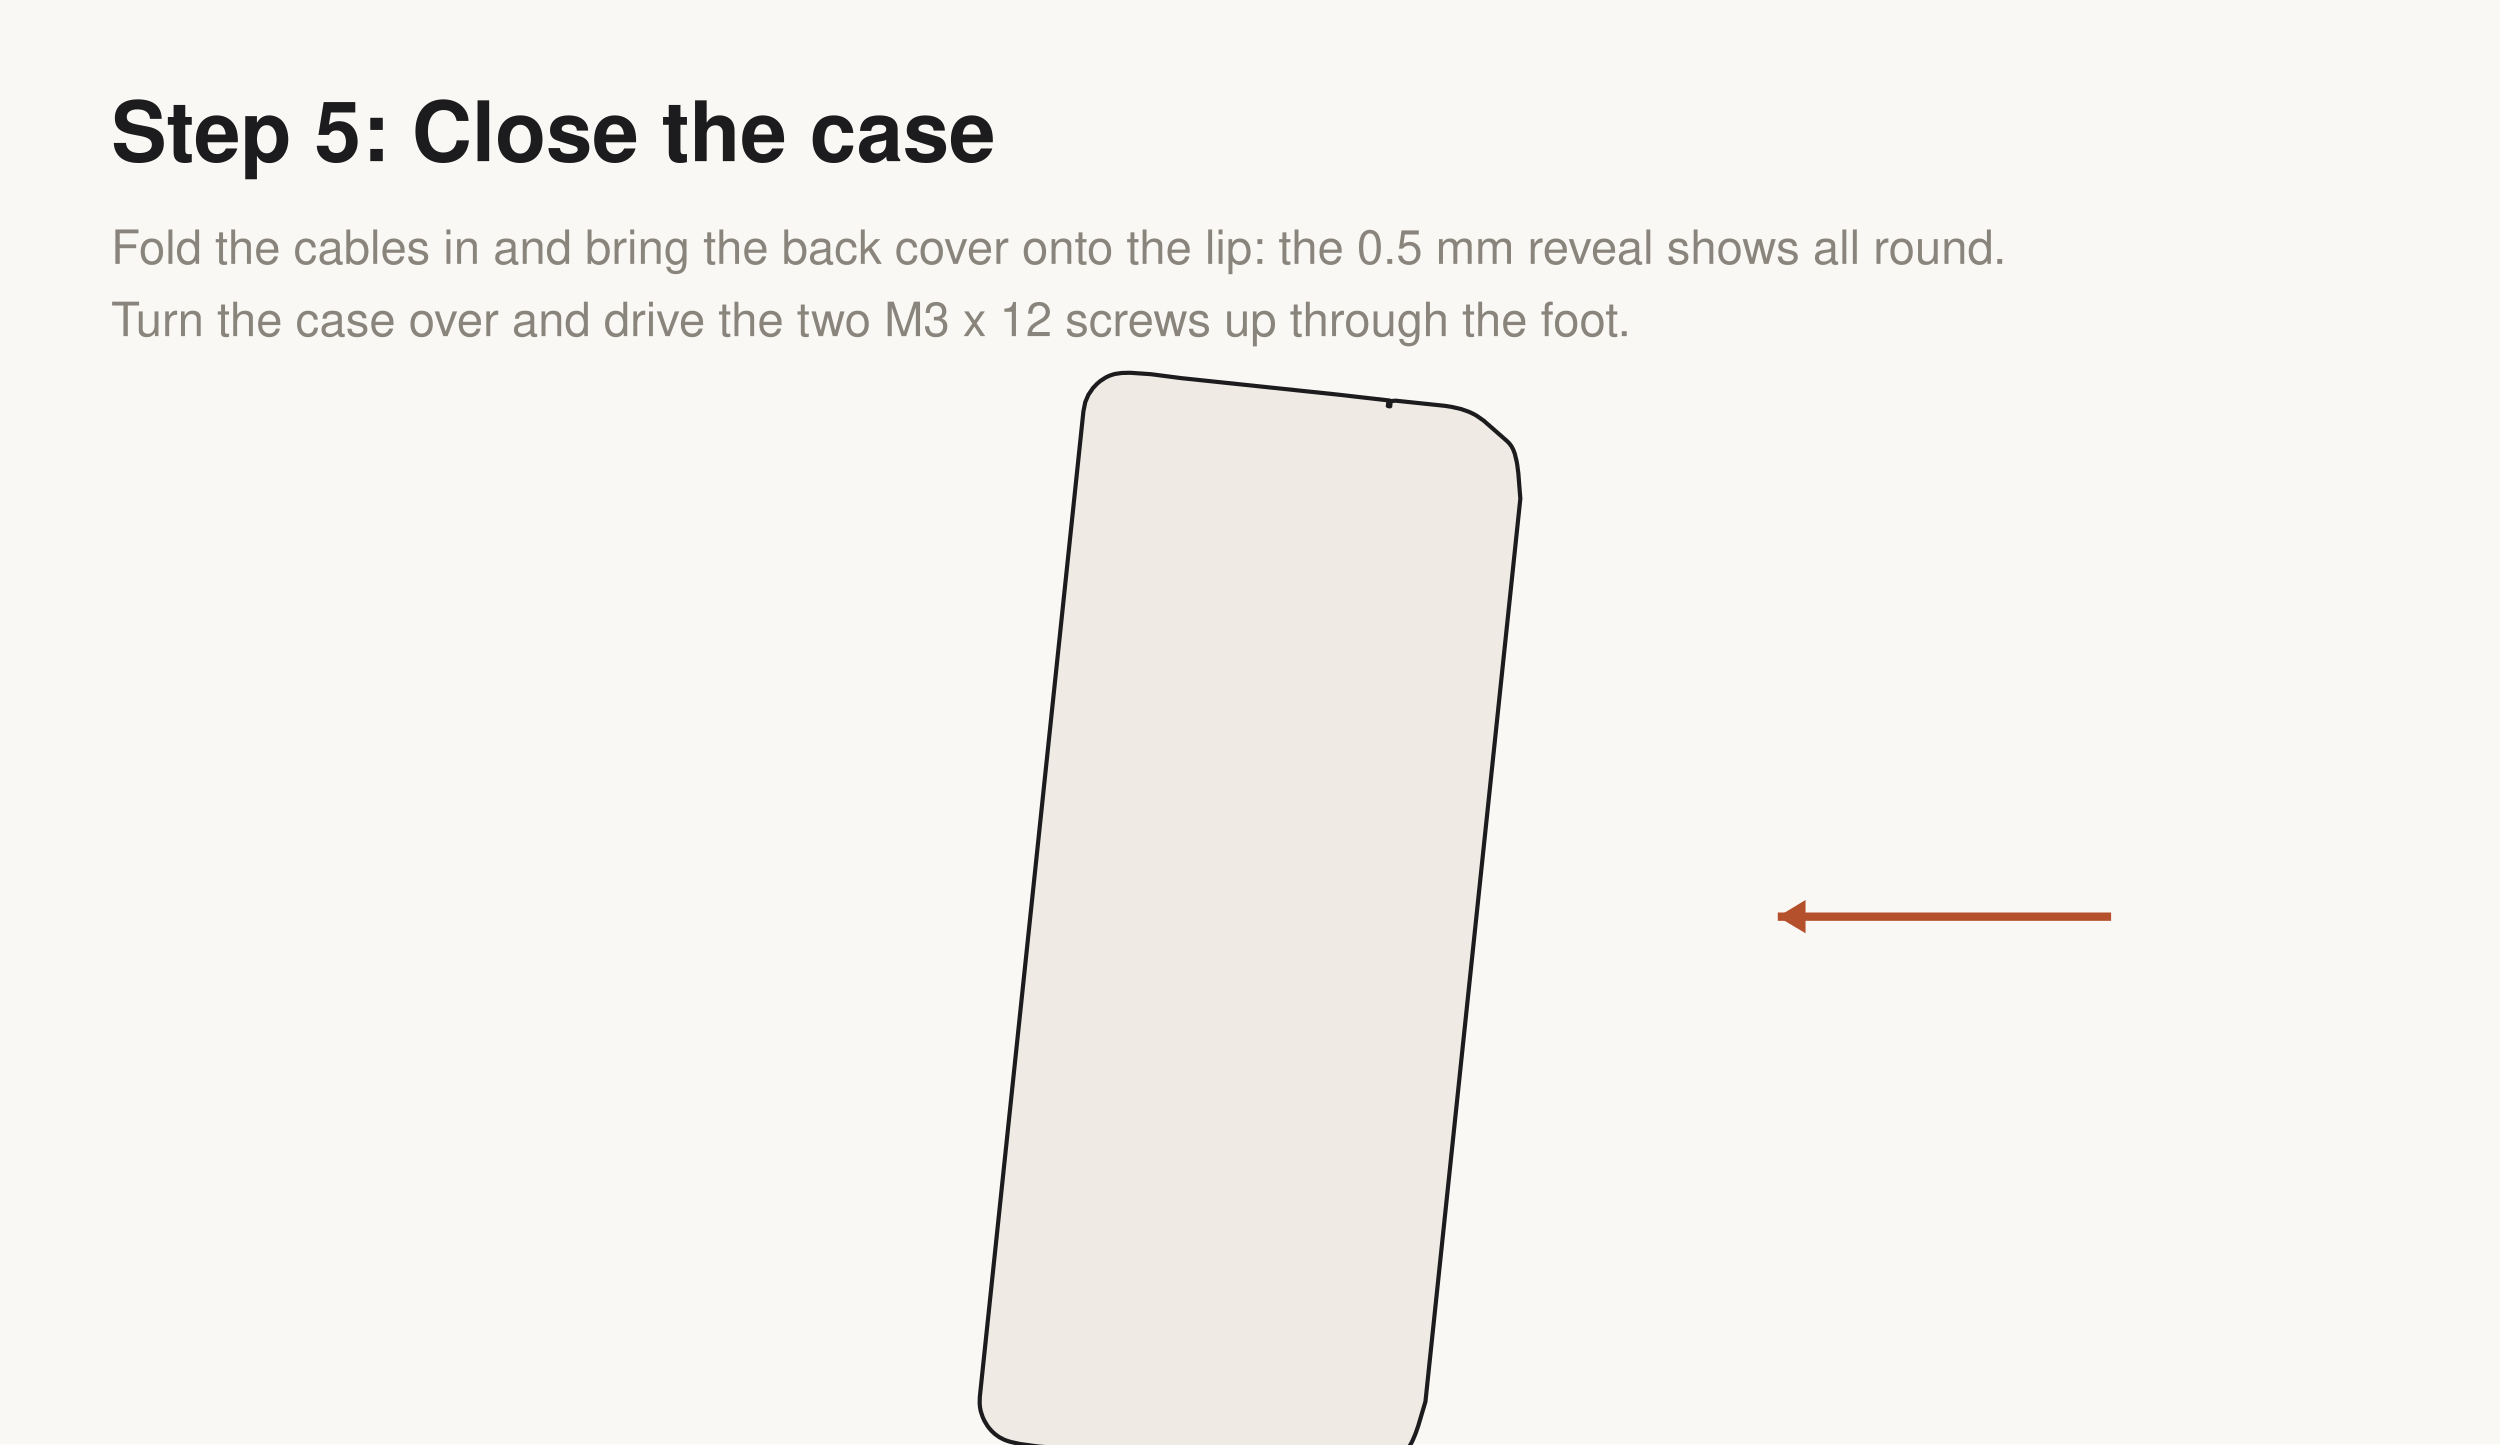
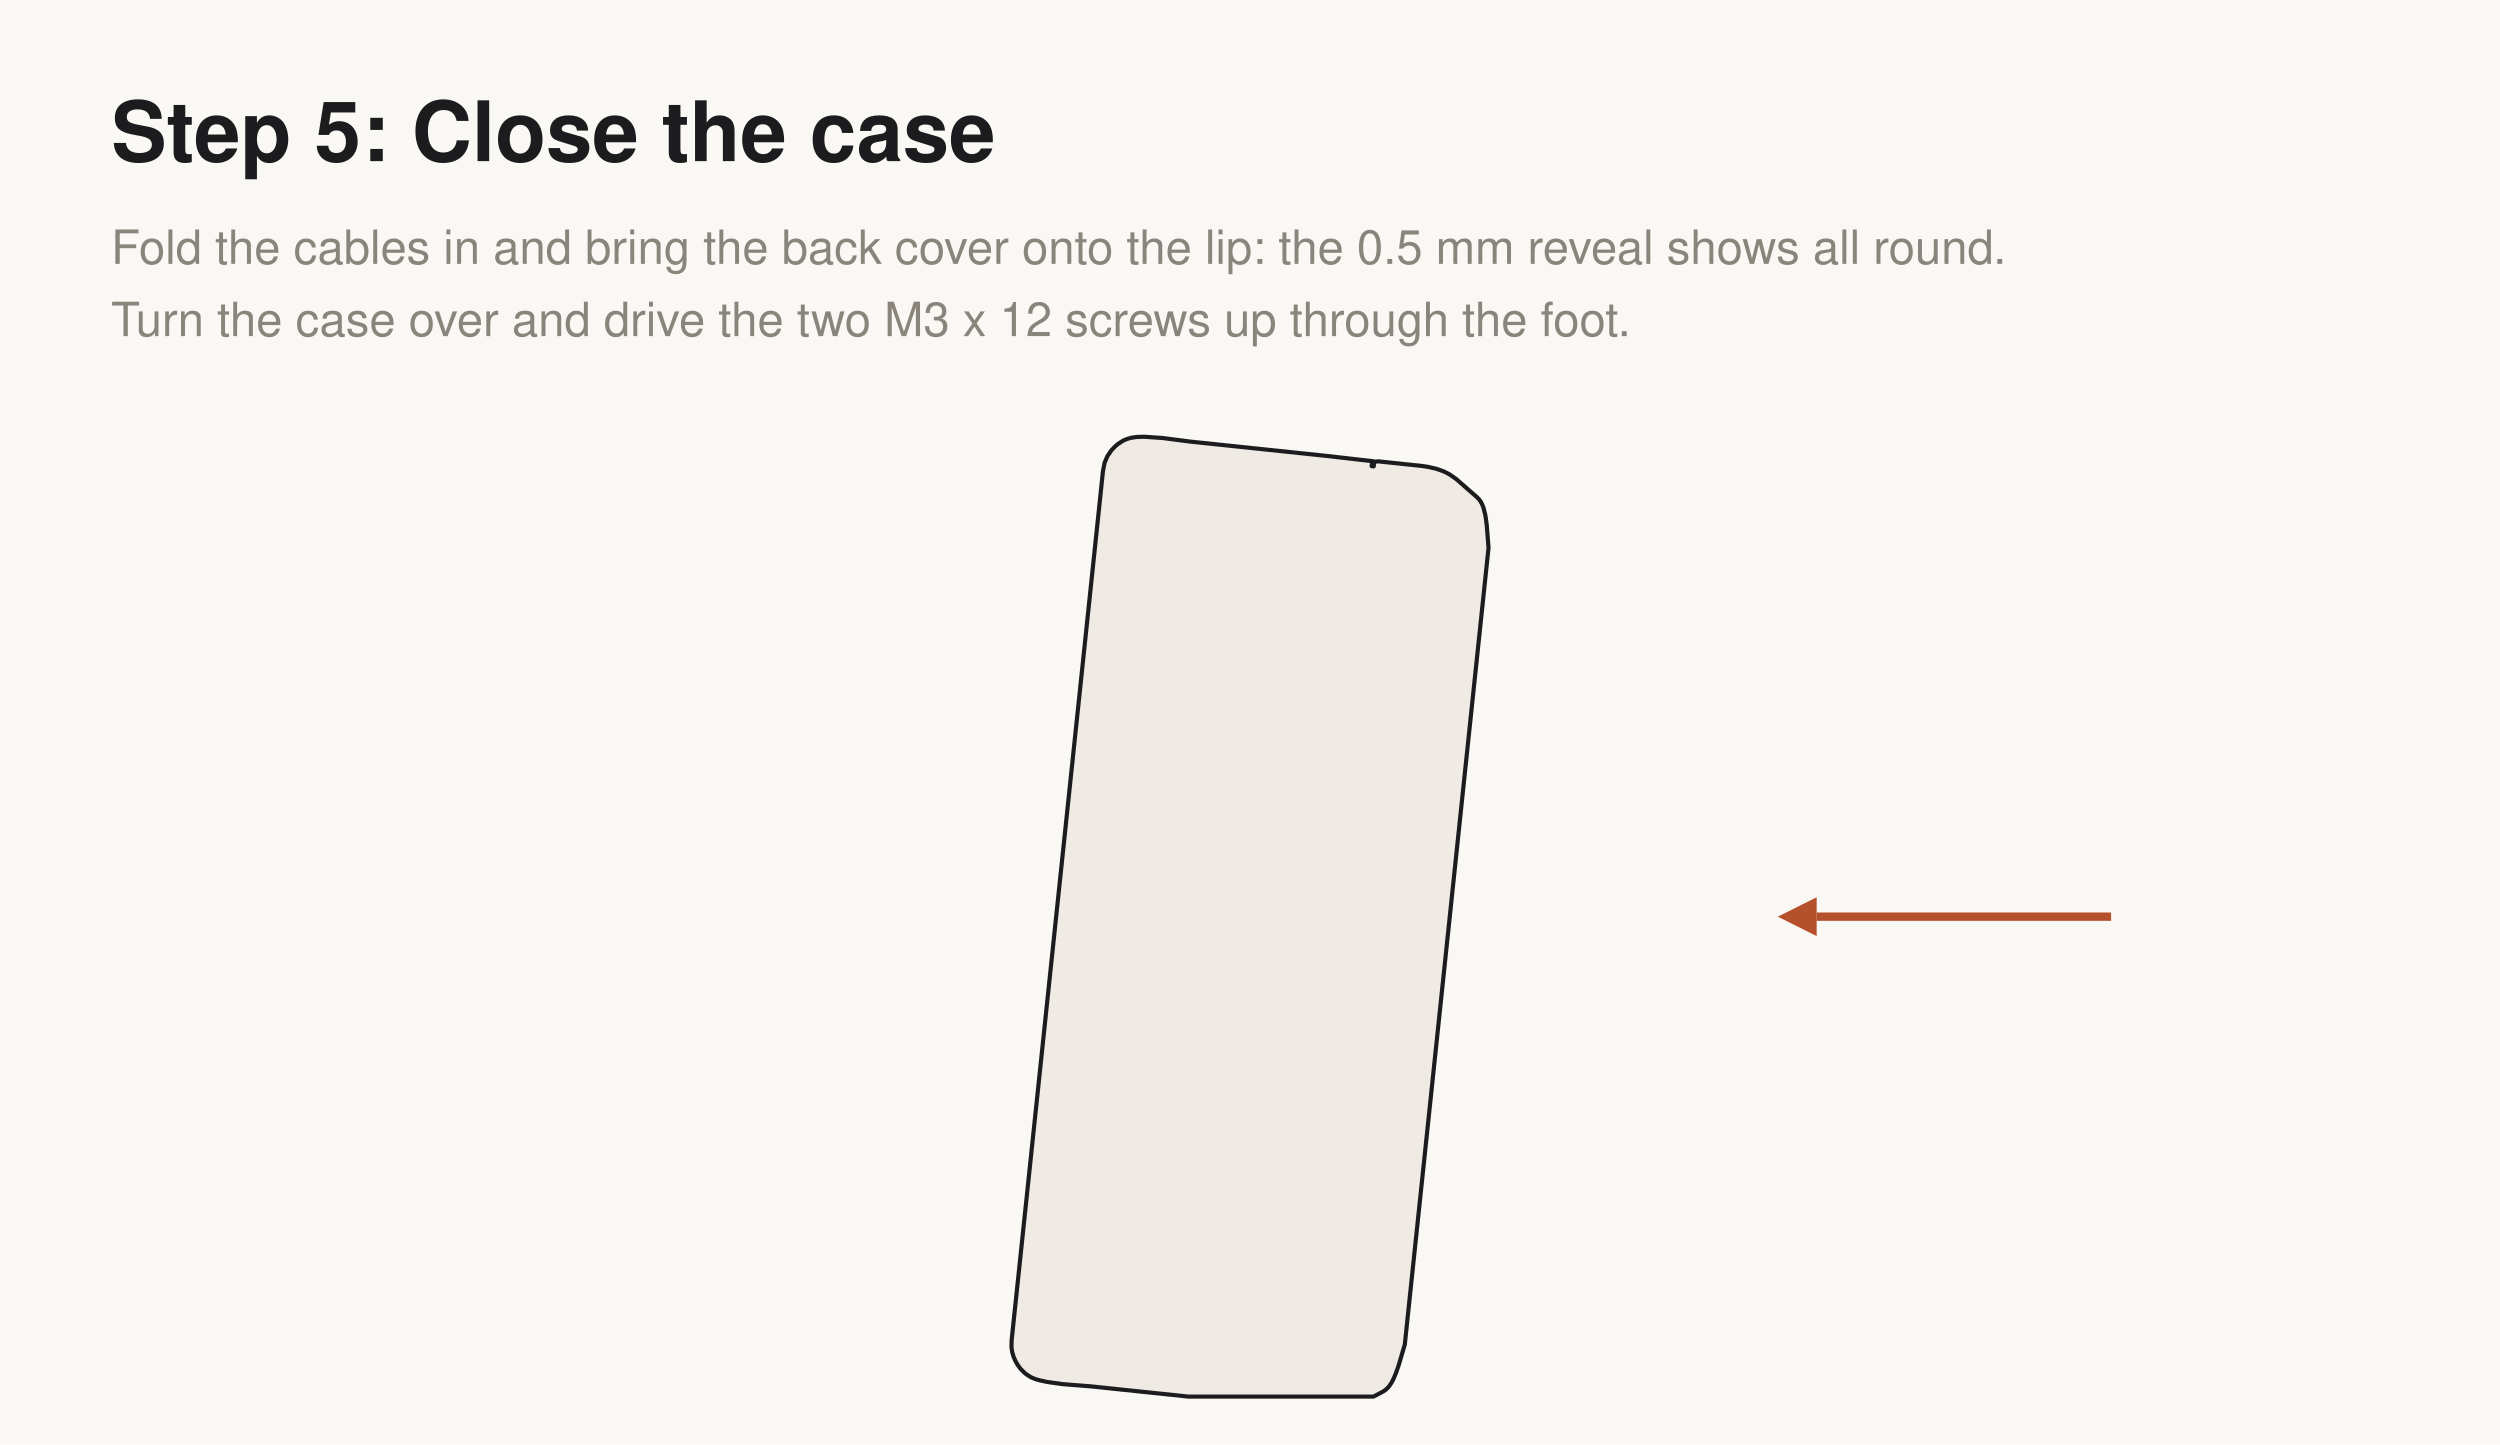
<svg xmlns="http://www.w3.org/2000/svg" viewBox="0 0 900 520" width="900" height="520">
  <rect width="900" height="520" fill="#FAF8F4" />
  <text x="40" y="58" font-size="30" font-weight="600" font-family="Helvetica, Arial, sans-serif" fill="#1C1C1E">Step 5: Close the case</text>
  <text x="40" y="95" font-size="17" font-family="Helvetica, Arial, sans-serif" fill="#8A857C">Fold the cables in and bring the back cover onto the lip: the 0.5 mm reveal shows all round.</text>
  <text x="40" y="121" font-size="17" font-family="Helvetica, Arial, sans-serif" fill="#8A857C">Turn the case over and drive the two M3 x 12 screws up through the foot.</text>
-   <path d="M358.15 516.24 L356.98 515.13 L356.07 514.09 L355.52 513.36 L354.40 511.51 L353.76 510.13 L353.08 508.08 L352.80 506.60 L352.68 505.21 L352.74 502.82 L390.03 148.08 L390.70 144.75 L391.83 142.11 L393.48 139.69 L395.01 138.09 L396.18 137.11 L398.13 135.85 L399.50 135.22 L400.93 134.74 L401.55 134.60 L403.86 134.27 L406.88 134.20 L414.31 134.71 L425.27 136.13 L481.26 142.02 L499.84 144.14 L499.64 146.13 L499.70 146.19 L500.38 146.28 L500.48 146.21 L500.67 144.40 L502.40 144.24 L520.15 146.10 L522.61 146.48 L526.03 147.27 L528.86 148.27 L530.25 148.93 L531.55 149.64 L534.13 151.44 L542.53 158.79 L543.33 159.60 L544.06 160.56 L544.73 161.77 L545.32 163.32 L545.99 166.08 L546.21 167.36 L546.60 170.36 L547.32 179.52 L513.16 504.57 L510.55 513.36 L509.55 516.21 L508.51 518.65 L507.83 519.97 L507.14 521.07 L506.40 522.01 L505.66 522.75 L505.11 523.20 L504.16 523.82 L500.39 525.80 L424.84 525.80 L384.96 521.63 L373.72 520.74 L367.16 519.83 L363.90 519.11 L362.59 518.71 L361.44 518.27 L359.72 517.37 L358.15 516.24Z" fill="#EFEBE4" stroke="#1C1C1E" stroke-width="1.5" fill-rule="evenodd" />
-   <line x1="760" y1="330" x2="640" y2="330" stroke="#B5502C" stroke-width="3" />
-   <polygon points="640,330 650,324 650,336" fill="#B5502C" />
+   <path d="M368.96 494.33 L367.42 492.80 L366.41 491.44 L365.61 490.08 L364.91 488.49 L364.41 486.82 L364.17 485.29 L364.13 484.60 L364.19 482.48 L397.08 169.49 L397.67 166.54 L398.67 164.22 L400.13 162.08 L401.48 160.67 L402.52 159.80 L404.23 158.69 L405.44 158.13 L407.25 157.59 L409.29 157.30 L411.95 157.23 L418.51 157.68 L428.18 158.94 L477.58 164.13 L493.98 166.01 L493.80 167.76 L493.85 167.82 L494.46 167.89 L494.54 167.83 L494.71 166.23 L496.23 166.09 L511.89 167.74 L514.07 168.07 L517.09 168.76 L519.58 169.65 L520.81 170.23 L521.96 170.86 L524.23 172.45 L531.64 178.93 L532.35 179.64 L533.00 180.49 L533.58 181.56 L534.10 182.93 L534.70 185.36 L534.89 186.50 L535.24 189.14 L535.87 197.22 L505.73 484.03 L503.43 491.79 L502.54 494.30 L501.71 496.28 L501.03 497.62 L500.23 498.85 L499.65 499.55 L499.11 500.07 L498.63 500.47 L497.79 501.02 L494.46 502.77 L427.80 502.77 L392.61 499.08 L382.69 498.30 L376.90 497.49 L374.03 496.86 L372.87 496.51 L371.85 496.12 L371.17 495.80 L370.03 495.13 L368.96 494.33Z" fill="#EFEBE4" stroke="#1C1C1E" stroke-width="1.5" fill-rule="evenodd" />
+   <line x1="760" y1="330" x2="654" y2="330" stroke="#B5502C" stroke-width="3" />
+   <polygon points="640,330 654,323 654,337" fill="#B5502C" />
</svg>
